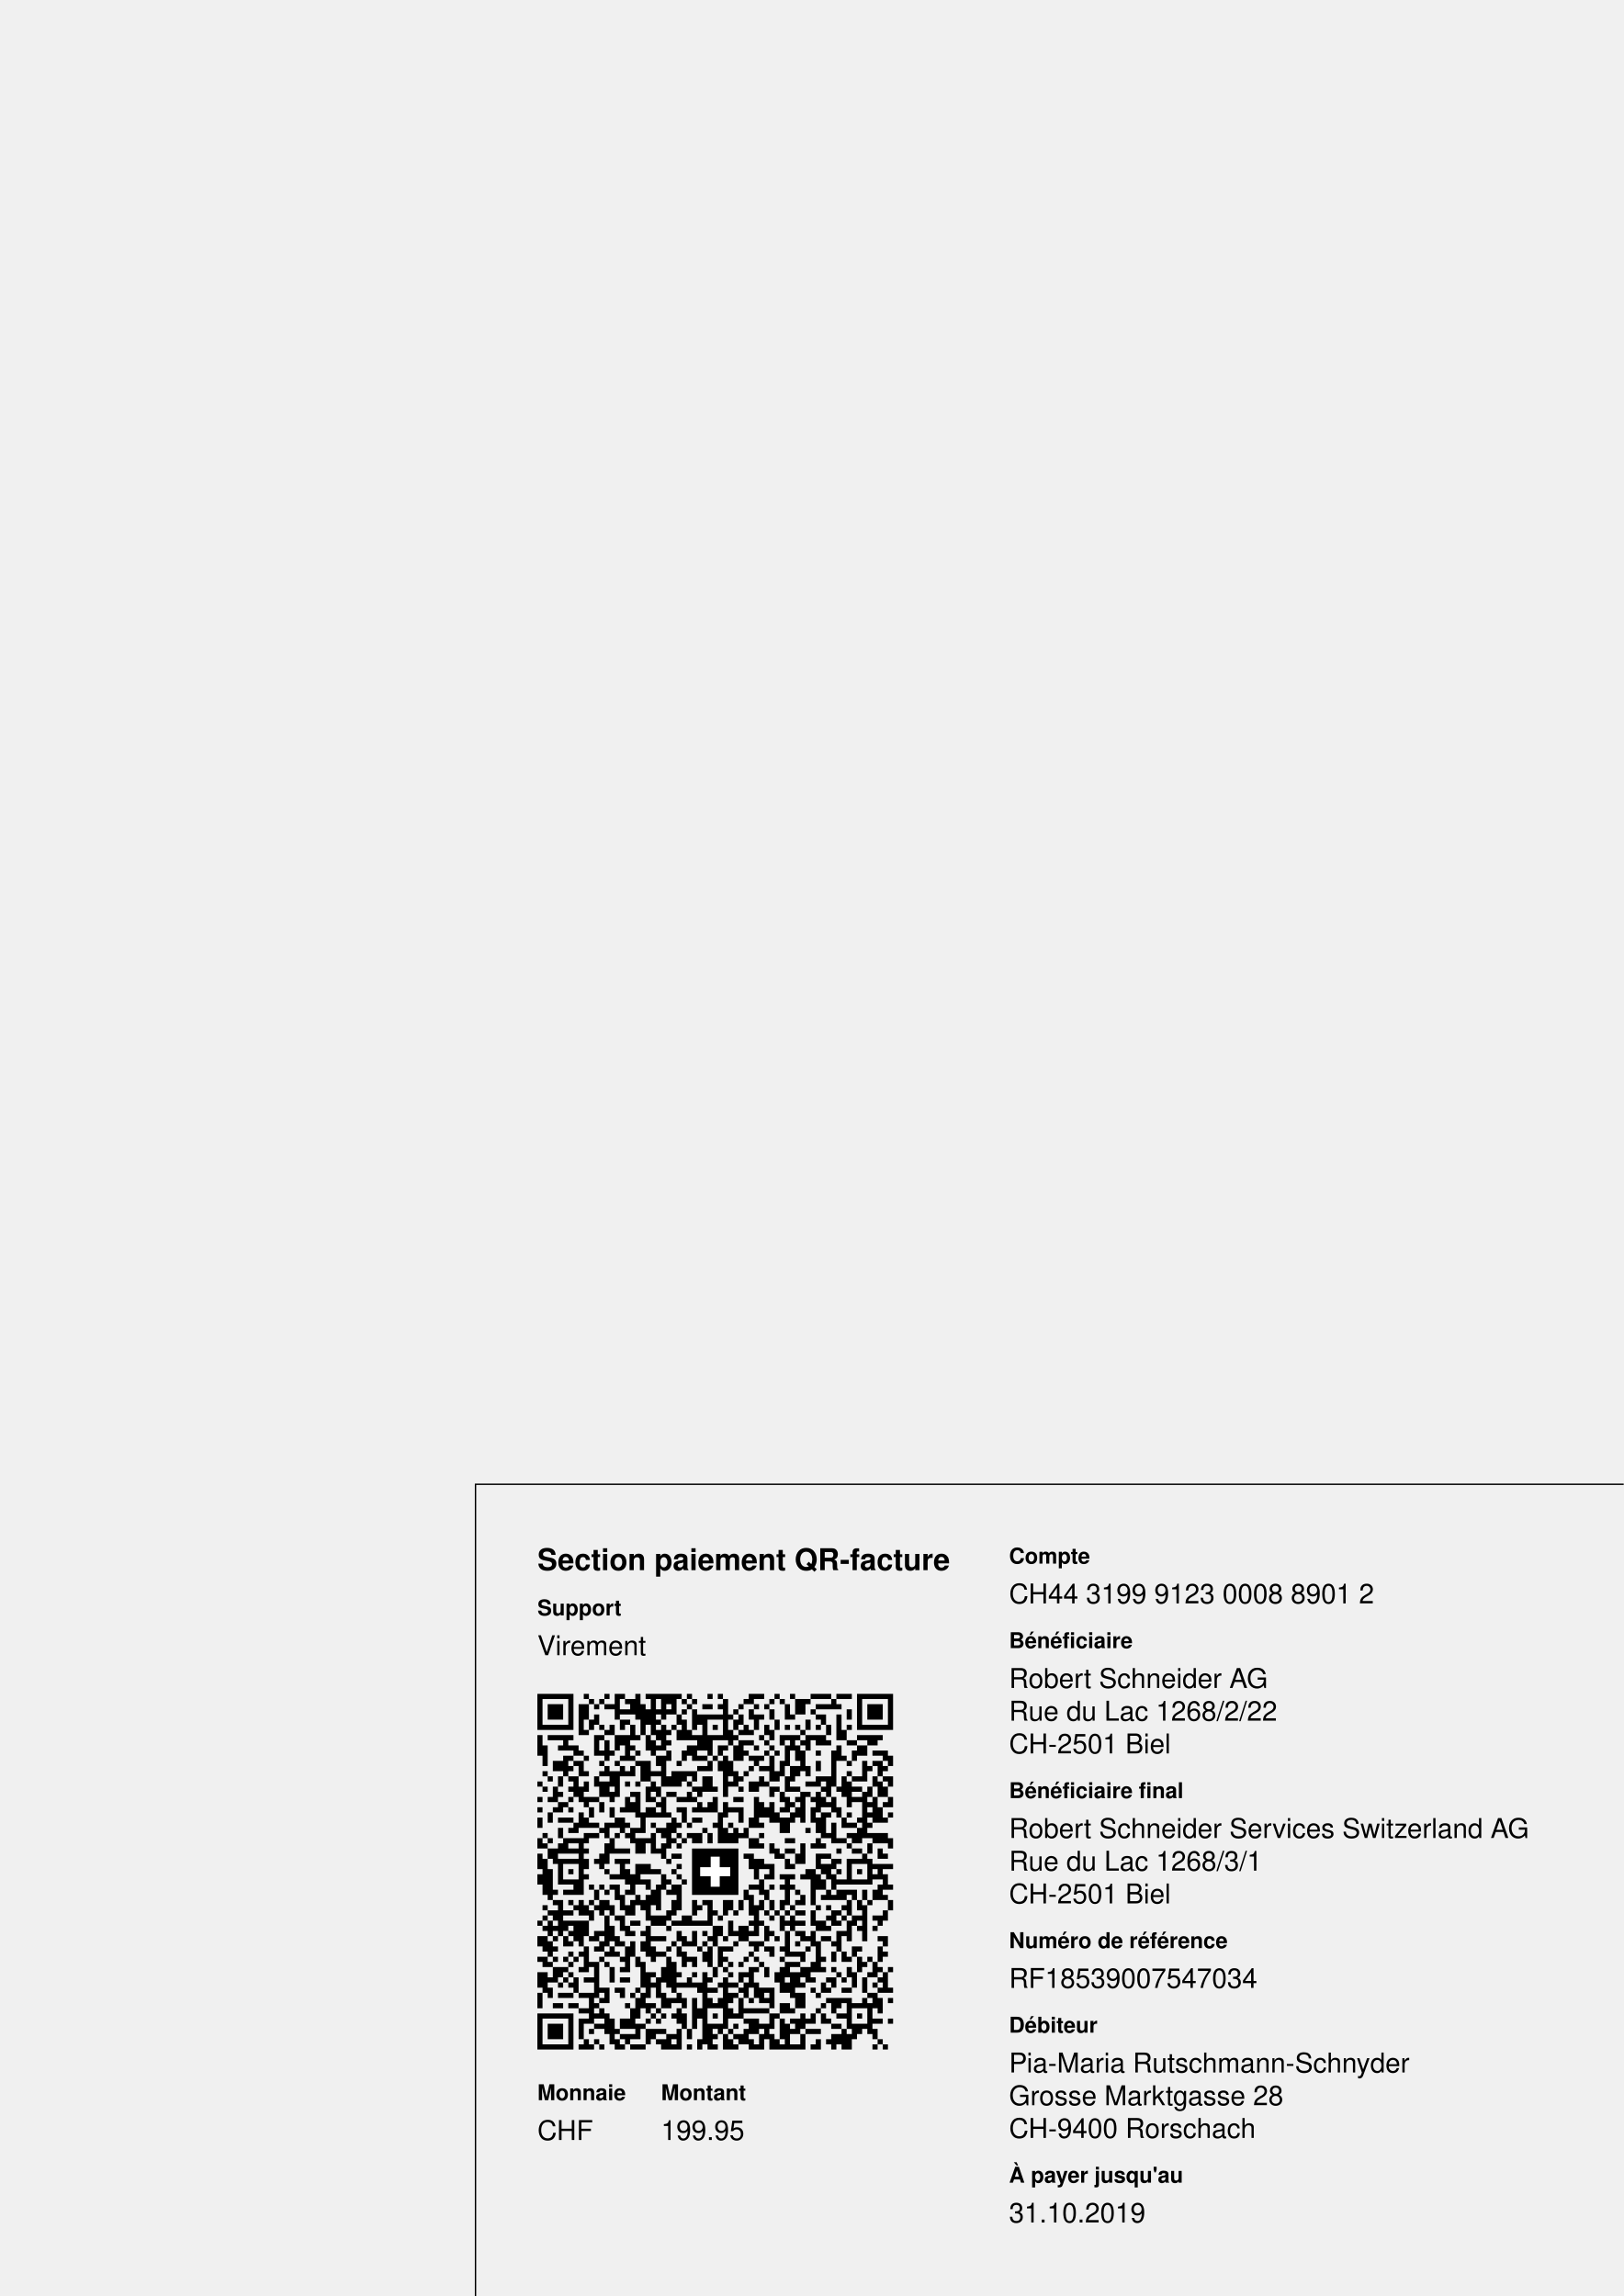
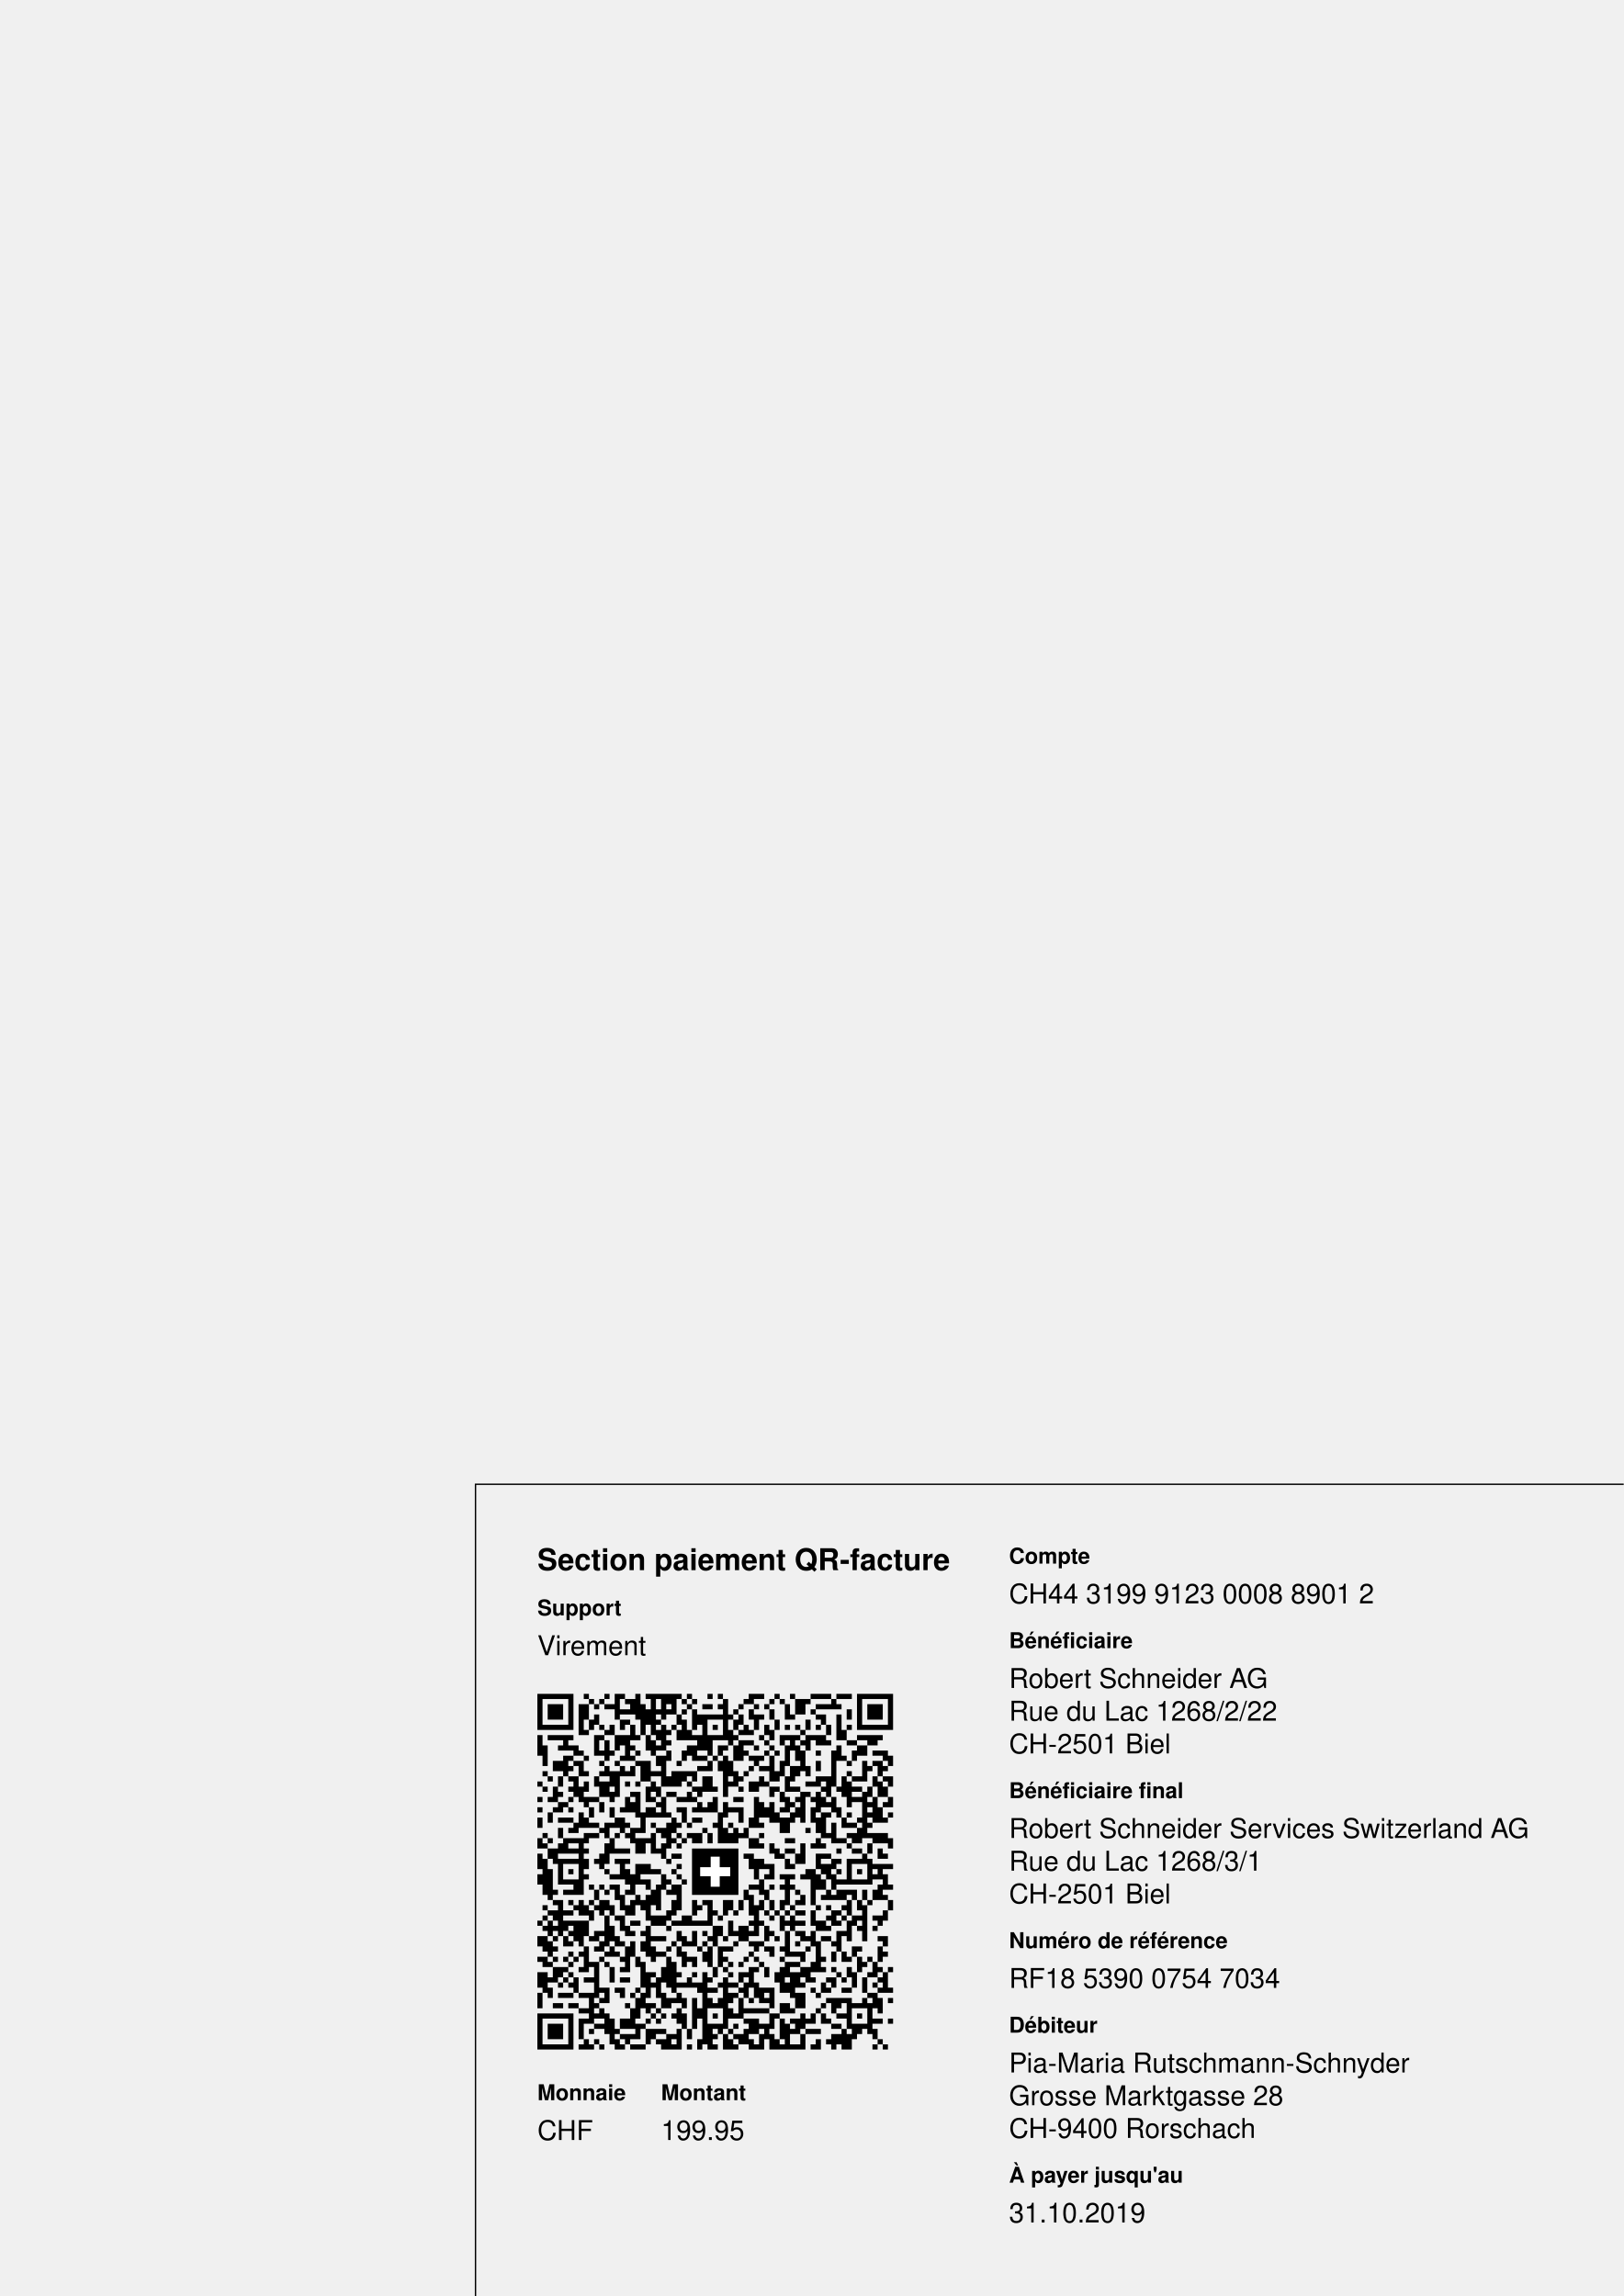
<svg xmlns="http://www.w3.org/2000/svg" width="210mm" height="297mm" version="1.1" viewBox="0 0 595.276 841.89">
  <g font-family="Helvetica,Arial" transform="translate(0 841.89)">
    <g transform="translate(174.331 -0)">
      <path d="M0,-0l0,-297.638l420.945,0" stroke="#000000" stroke-width="0.5" fill="none" />
    </g>
    <g transform="translate(197.008 -0)">
      <text x="0" y="-266.161" font-size="11" font-weight="bold">Section paiement QR-facture</text>
      <text x="0" y="-249.561" font-size="8" font-weight="bold">Support</text>
      <text x="0" y="-234.961" font-size="10">Virement</text>
      <text x="0" y="-71.797" font-size="8" font-weight="bold">Monnaie</text>
      <text x="0" y="-57.197" font-size="10">CHF</text>
    </g>
    <g transform="translate(242.362 -0)">
      <text x="0" y="-71.797" font-size="8" font-weight="bold">Montant</text>
      <text x="0" y="-57.197" font-size="10">199.95</text>
    </g>
    <g transform="translate(197.008 -90.382) scale(1.89)">
      <path d="M0,-69h7v1h-7zm9,0h1v1h-1zm4,0h1v1h-1zm2,0h1v5h-1zm1,0h1v1h-1zm3,0h1v5h-1z m2,0h7v1h-7zm8,0h1v1h-1zm4,0h1v1h-1zm2,0h1v1h-1zm6,0h3v1h-3zm5,0h1v1h-1z m3,0h1v1h-1zm4,0h4v1h-4zm5,0h3v1h-3zm4,0h7v1h-7zm-62,1h1v6h-1zm6,0h1v6h-1z m4,0h1v1h-1zm2,0h1v1h-1zm5,0h2v1h-2zm5,0h1v7h-1zm2,0h1v4h-1zm1,0h2v1h-2z m3,0h1v1h-1zm2,0h1v1h-1zm6,0h1v8h-1zm4,0h2v1h-2zm5,0h1v1h-1zm2,0h1v1h-1z m3,0h2v3h-2zm2,0h1v1h-1zm5,0h1v2h-1zm5,0h1v6h-1zm6,0h1v6h-1zm-66,1h3v3h-3z m6,0h2v3h-2zm3,0h1v1h-1zm2,0h2v1h-2zm5,0h1v2h-1zm2,0h1v6h-1zm6,0h1v2h-1z m3,0h1v1h-1zm3,0h2v1h-2zm3,0h1v1h-1zm4,0h1v1h-1zm3,0h1v1h-1zm2,0h1v1h-1z m4,0h1v3h-1zm6,0h3v1h-3zm4,0h1v1h-1zm6,0h3v3h-3zm-48,1h2v1h-2zm5,0h1v3h-1z m2,0h1v1h-1zm2,0h1v1h-1zm3,0h1v1h-1zm2,0h1v4h-1zm8,0h1v1h-1zm3,0h1v2h-1z m4,0h1v2h-1zm8,0h1v1h-1zm7,0h1v2h-1zm-49,1h1v2h-1zm16,0h1v2h-1zm4,0h5v1h-5z m6,0h1v1h-1zm2,0h1v2h-1zm3,0h1v3h-1zm1,0h1v1h-1zm6,0h1v1h-1zm5,0h2v1h-2z m4,0h1v5h-1zm-50,1h1v3h-1zm2,0h1v2h-1zm6,0h2v1h-2zm7,0h1v1h-1zm5,0h1v4h-1z m3,0h2v1h-2zm7,0h1v2h-1zm8,0h1v2h-1zm6,0h1v2h-1zm3,0h1v1h-1zm-54,1h5v1h-5z m11,0h1v1h-1zm2,0h1v2h-1zm2,0h1v1h-1zm2,0h1v3h-1zm6,0h1v5h-1zm2,0h1v1h-1z m6,0h1v5h-1zm2,0h1v1h-1zm6,0h1v2h-1zm4,0h1v2h-1zm4,0h1v1h-1zm2,0h1v1h-1z m4,0h1v1h-1zm2,0h1v2h-1zm4,0h1v1h-1zm3,0h5v1h-5zm-54,1h1v1h-1zm4,0h1v1h-1z m10,0h1v2h-1zm2,0h1v1h-1zm2,0h1v2h-1zm2,0h1v2h-1zm8,0h1v3h-1zm2,0h1v1h-1z m2,0h1v1h-1zm4,0h1v2h-1zm6,0h1v1h-1zm8,0h1v2h-1zm-59,1h1v4h-1zm2,0h5v1h-5z m9,0h1v4h-1zm1,0h1v1h-1zm3,0h3v2h-3zm4,0h1v1h-1zm2,0h1v3h-1zm9,0h2v1h-2z m3,0h1v4h-1zm1,0h2v1h-2zm4,0h1v1h-1zm5,0h1v1h-1zm4,0h4v1h-4zm5,0h4v1h-4z m10,0h5v1h-5zm-57,1h1v2h-1zm8,0h1v4h-1zm9,0h1v3h-1zm3,0h1v1h-1zm6,0h1v2h-1z m8,0h1v4h-1zm1,0h2v1h-2zm4,0h1v1h-1zm3,0h1v1h-1zm2,0h1v2h-1zm2,0h2v1h-2z m3,0h3v1h-3zm6,0h2v1h-2zm4,0h2v1h-2zm-63,1h1v4h-1zm3,0h1v1h-1zm2,0h2v1h-2z m9,0h1v1h-1zm2,0h1v3h-1zm1,0h1v1h-1zm5,0h1v1h-1zm6,0h2v2h-2zm6,0h2v1h-2z m3,0h1v3h-1zm4,0h1v1h-1zm3,0h1v1h-1zm3,0h1v4h-1zm2,0h1v3h-1zm2,0h1v1h-1z m6,0h1v3h-1zm4,0h2v2h-2zm-55,1h2v1h-2zm5,0h1v1h-1zm2,0h1v1h-1zm5,0h1v1h-1z m6,0h1v2h-1zm3,0h1v2h-1zm7,0h1v1h-1zm5,0h1v1h-1zm4,0h1v1h-1zm2,0h1v1h-1z m5,0h1v4h-1zm3,0h1v1h-1zm3,0h1v7h-1zm4,0h1v2h-1zm4,0h3v1h-3zm-60,1h1v4h-1z m1,0h1v1h-1zm3,0h1v1h-1zm7,0h1v1h-1zm2,0h1v1h-1zm5,0h2v2h-2zm7,0h3v1h-3z m4,0h1v1h-1zm2,0h1v8h-1zm5,0h3v1h-3zm4,0h1v5h-1zm14,0h1v1h-1zm8,0h2v1h-2z m-64,1h2v2h-2zm4,0h2v1h-2zm5,0h1v1h-1zm3,0h1v1h-1zm4,0h3v1h-3zm8,0h1v1h-1z m6,0h1v2h-1zm2,0h1v2h-1zm2,0h1v3h-1zm5,0h1v1h-1zm5,0h1v3h-1zm7,0h1v2h-1z m6,0h1v1h-1zm3,0h1v4h-1zm2,0h2v1h-2zm3,0h1v1h-1zm-62,1h1v1h-1zm2,0h1v2h-1z m5,0h1v2h-1zm3,0h1v2h-1zm2,0h1v2h-1zm2,0h2v3h-2zm4,0h1v4h-1zm7,0h2v1h-2z m10,0h1v1h-1zm2,0h2v1h-2zm6,0h2v2h-2zm3,0h1v2h-1zm12,0h1v1h-1zm2,0h2v1h-2z m-65,1h1v1h-1zm8,0h1v1h-1zm3,0h1v1h-1zm2,0h2v3h-2zm3,0h1v1h-1zm5,0h2v1h-2z m4,0h3v2h-3zm3,0h2v1h-2zm9,0h1v3h-1zm2,0h1v1h-1zm6,0h1v2h-1zm14,0h1v1h-1z m6,0h1v1h-1zm-64,1h1v1h-1zm2,0h1v2h-1zm2,0h2v1h-2zm5,0h1v2h-1zm14,0h1v2h-1z m5,0h1v1h-1zm2,0h2v3h-2zm7,0h1v1h-1zm4,0h1v2h-1zm5,0h1v3h-1zm1,0h1v1h-1z m5,0h3v1h-3zm5,0h1v4h-1zm2,0h2v1h-2zm4,0h1v2h-1zm2,0h2v1h-2zm-67,1h1v1h-1z m7,0h1v3h-1zm2,0h1v2h-1zm3,0h2v3h-2zm5,0h1v1h-1zm2,0h1v1h-1zm3,0h1v2h-1z m4,0h2v1h-2zm3,0h1v1h-1zm8,0h1v1h-1zm4,0h2v2h-2zm3,0h1v1h-1zm8,0h3v1h-3z m4,0h1v3h-1zm4,-0h1v5h-1zm6,0h1v3h-1zm2,0h1v1h-1zm-67,1h1v1h-1zm2,0h1v3h-1z m3,0h1v1h-1zm2,0h1v3h-1zm7,0h1v2h-1zm6,0h1v3h-1zm2,0h1v2h-1zm7,0h2v1h-2z m4,0h1v1h-1zm5,0h1v1h-1zm6,0h2v1h-2zm4,0h2v1h-2zm6,0h1v1h-1zm3,0h1v1h-1z m3,0h2v1h-2zm3,0h1v2h-1zm3,0h1v2h-1zm-63,1h1v1h-1zm10,0h1v2h-1zm4,0h2v1h-2z m7,0h2v1h-2zm4,0h1v2h-1zm2,0h1v1h-1zm14,0h1v1h-1zm2,0h1v2h-1zm4,0h1v6h-1z m1,0h1v1h-1zm2,-0h1v4h-1zm9,0h1v9h-1zm-63,1h1v1h-1zm2,0h1v1h-1zm4,0h1v1h-1z m3,0h3v1h-3zm8,-0h1v3h-1zm2,0h1v4h-1zm3,0h1v1h-1zm2,0h1v4h-1zm3,0h2v1h-2z m3,0h1v1h-1zm4,-0h1v3h-1zm4,0h2v1h-2zm4,0h1v6h-1zm6,-0h1v3h-1zm2,0h1v1h-1z m3,0h1v1h-1zm2,-0h1v2h-1zm2,0h1v3h-1zm4,0h2v1h-2zm4,0h1v5h-1zm3,-0h1v2h-1z m-64,1h2v1h-2zm5,0h1v1h-1zm3,0h1v2h-1zm6,0h1v2h-1zm5,0h1v1h-1zm8,0h1v2h-1z m2,0h1v2h-1zm3,0h1v3h-1zm7,0h1v3h-1zm2,0h1v4h-1zm4,-0h1v1h-1zm7,0h1v1h-1z m8,0h1v1h-1zm3,0h1v1h-1zm-67,1h1v1h-1zm3,0h2v1h-2zm3,0h1v1h-1zm4,0h1v2h-1z m4,0h1v2h-1zm2,-0h1v1h-1zm5,0h2v2h-2zm6,-0h2v1h-2zm3,0h1v1h-1zm2,0h1v1h-1z m5,0h3v1h-3zm7,0h1v2h-1zm3,-0h1v1h-1zm3,0h1v2h-1zm3,0h1v3h-1zm5,0h1v2h-1z m8,0h1v3h-1zm-64,1h1v2h-1zm6,0h1v3h-1zm12,0h1v4h-1zm3,0h1v1h-1zm2,0h1v1h-1z m3,0h1v2h-1zm7,-0h1v6h-1zm4,0h1v2h-1zm7,0h1v2h-1zm3,0h1v2h-1zm6,0h1v5h-1z m1,0h1v1h-1zm4,0h1v1h-1zm4,0h1v1h-1zm4,0h1v1h-1zm-68,1h1v2h-1zm4,0h3v1h-3z m5,0h1v2h-1zm6,0h2v2h-2zm11,0h1v3h-1zm4,0h2v1h-2zm11,0h1v2h-1zm6,0h2v3h-2z m7,0h1v3h-1zm5,0h1v2h-1zm3,0h1v1h-1zm5,0h1v1h-1zm-60,1h1v2h-1zm3,0h2v1h-2z m3,0h1v3h-1zm1,0h1v1h-1zm3,0h1v1h-1zm5,0h1v1h-1zm3,-0h1v5h-1zm2,0h1v1h-1z m2,0h1v1h-1zm5,0h1v1h-1zm3,0h1v1h-1zm6,0h1v1h-1zm14,-0h1v4h-1zm3,0h2v1h-2z m4,0h1v1h-1zm-60,1h1v2h-1zm2,0h1v1h-1zm6,0h1v1h-1zm4,0h1v1h-1zm2,-0h1v3h-1z m1,0h1v1h-1zm4,0h2v1h-2zm9,0h1v1h-1zm4,-0h1v3h-1zm2,0h1v3h-1zm2,0h1v2h-1z m12,0h1v1h-1zm10,-0h1v3h-1zm-61,1h1v1h-1zm8,0h3v1h-3zm6,0h1v1h-1zm2,0h1v1h-1z m5,-0h1v4h-1zm2,0h1v1h-1zm3,0h1v1h-1zm2,0h3v1h-3zm4,-0h1v2h-1zm4,0h1v2h-1z m2,0h1v1h-1zm4,0h1v1h-1zm13,0h1v1h-1zm4,0h2v1h-2zm4,0h4v1h-4zm-64,1h1v2h-1z m2,0h1v1h-1zm3,0h5v1h-5zm9,0h1v3h-1zm5,0h2v3h-2zm2,0h1v1h-1zm5,0h1v1h-1z m2,0h1v1h-1zm2,0h2v1h-2zm11,0h2v2h-2zm7,0h2v1h-2zm6,0h1v2h-1zm4,0h2v1h-2z m3,0h1v1h-1zm4,0h4v1h-4zm-64,1h1v1h-1zm3,0h2v2h-2zm4,0h1v10h-1zm5,0h1v4h-1z m11,0h1v3h-1zm3,0h1v1h-1zm16,0h1v1h-1zm2,0h1v2h-1zm6,0h1v4h-1zm2,0h1v1h-1z m2,0h1v1h-1zm5,0h1v1h-1zm4,0h1v2h-1zm4,0h1v1h-1zm-66,1h2v2h-2zm4,0h2v1h-2z m3,0h1v1h-1zm6,0h3v1h-3zm8,0h1v1h-1zm23,0h1v2h-1zm2,0h2v1h-2zm10,0h1v1h-1z m3,0h2v1h-2zm5,0h1v2h-1zm-66,1h1v3h-1zm12,0h1v3h-1zm14,0h2v1h-2zm14,0h2v1h-2z m7,0h1v1h-1zm3,0h1v2h-1zm4,0h3v1h-3zm9,0h1v2h-1zm4,0h1v1h-1zm-66,1h1v7h-1z m2,0h5v1h-5zm6,0h1v2h-1zm2,0h1v1h-1zm4,0h3v1h-3zm10,0h1v1h-1zm16,0h3v2h-3z m7,0h1v2h-1zm6,0h1v2h-1zm3,0h2v1h-2zm3,0h1v5h-1zm1,0h2v1h-2zm3,0h1v5h-1z m-60,1h1v4h-1zm12,0h1v3h-1zm3,0h3v2h-3zm8,0h1v1h-1zm17,0h2v1h-2zm5,0h1v1h-1z m6,0h2v2h-2zm2,0h1v1h-1zm8,0h4v1h-4zm-63,1h1v6h-1zm4,0h1v1h-1zm7,0h1v1h-1z m4,0h1v3h-1zm5,0h2v1h-2zm4,0h1v1h-1zm16,0h1v2h-1zm3,0h1v2h-1zm7,0h2v2h-2z m6,0h1v1h-1zm4,0h1v1h-1zm4,0h1v2h-1zm-66,1h1v2h-1zm9,0h1v1h-1zm5,0h2v1h-2z m4,0h2v2h-2zm6,0h1v3h-1zm3,0h1v1h-1zm17,0h1v1h-1zm3,0h3v1h-3zm4,0h1v1h-1z m3,0h1v3h-1zm2,0h2v1h-2zm9,0h1v1h-1zm2,0h1v3h-1zm-62,1h3v1h-3zm15,0h2v1h-2z m5,0h1v1h-1zm3,0h1v1h-1zm15,0h1v3h-1zm5,0h1v5h-1zm5,0h1v5h-1zm2,0h1v2h-1z m2,0h3v1h-3zm4,0h3v1h-3zm-54,1h1v2h-1zm3,0h1v1h-1zm2,0h1v1h-1zm2,0h2v1h-2z m4,0h1v2h-1zm3,0h1v1h-1zm2,0h1v5h-1zm3,0h2v2h-2zm15,0h2v1h-2zm4,0h1v1h-1z m2,0h1v1h-1zm2,0h1v1h-1zm8,0h1v1h-1zm9,0h1v3h-1zm2,0h1v1h-1zm-65,1h1v1h-1z m2,0h2v1h-2zm6,0h1v2h-1zm2,0h1v1h-1zm2,0h1v2h-1zm2,0h1v1h-1zm5,0h1v3h-1z m3,0h1v1h-1zm15,0h1v2h-1zm4,0h1v2h-1zm6,0h1v1h-1zm6,0h1v2h-1zm2,0h4v1h-4z m5,0h1v2h-1zm2,0h1v2h-1zm-49,1h1v3h-1zm3,0h1v2h-1zm2,0h1v5h-1zm6,0h1v3h-1z m14,0h1v4h-1zm10,0h1v2h-1zm4,0h1v1h-1zm2,0h3v1h-3zm4,0h1v1h-1zm6,0h1v1h-1z m-64,1h2v1h-2zm3,0h1v1h-1zm2,0h1v3h-1zm2,0h1v1h-1zm2,0h2v2h-2zm6,0h1v3h-1z m2,0h1v2h-1zm6,0h1v3h-1zm4,0h1v3h-1zm2,0h2v1h-2zm4,0h2v2h-2zm3,0h1v2h-1z m4,0h1v2h-1zm2,0h1v2h-1zm2,0h1v2h-1zm3,0h1v1h-1zm10,0h1v3h-1zm2,0h1v2h-1z m2,0h1v1h-1zm4,0h1v2h-1zm-67,1h1v1h-1zm3,0h1v6h-1zm3,0h1v1h-1zm2,0h1v2h-1z m2,0h1v1h-1zm3,0h1v2h-1zm3,0h1v2h-1zm14,0h1v1h-1zm2,0h1v4h-1zm9,0h1v6h-1z m7,0h1v1h-1zm5,0h1v1h-1zm2,0h1v1h-1zm3,0h1v1h-1zm4,0h1v7h-1zm-61,1h2v1h-2z m3,0h2v1h-2zm5,0h1v2h-1zm2,0h1v1h-1zm13,0h1v2h-1zm9,0h1v1h-1zm2,0h1v1h-1z m2,0h1v1h-1zm6,0h1v1h-1zm2,0h1v1h-1zm2,0h1v1h-1zm2,0h2v1h-2zm3,0h1v3h-1z m4,0h1v3h-1zm1,0h1v1h-1zm9,0h1v2h-1zm-66,1h1v1h-1zm2,0h1v1h-1zm10,0h1v6h-1z m2,0h2v1h-2zm7,0h3v2h-3zm6,0h2v2h-2zm7,0h1v1h-1zm10,0h1v1h-1zm2,-0h1v3h-1z m2,0h1v3h-1zm7,0h1v1h-1zm3,0h1v1h-1zm2,0h2v1h-2zm4,0h2v1h-2zm-65,1h1v1h-1z m2,0h1v3h-1zm3,0h5v1h-5zm11,-0h1v2h-1zm2,0h2v1h-2zm8,0h2v1h-2zm4,0h3v1h-3z m7,0h1v3h-1zm4,0h1v1h-1zm2,0h1v1h-1zm5,0h1v1h-1zm2,0h2v1h-2zm4,-0h2v2h-2z m4,0h1v1h-1zm2,0h1v4h-1zm1,0h1v1h-1zm5,0h1v1h-1zm-65,1h1v1h-1zm2,0h1v1h-1z m2,0h1v1h-1zm2,0h3v2h-3zm7,0h1v3h-1zm3,0h1v2h-1zm4,0h1v6h-1zm4,-0h1v1h-1z m9,0h2v2h-2zm5,0h2v3h-2zm5,0h1v3h-1zm12,-0h1v1h-1zm6,0h1v1h-1zm3,0h1v1h-1z m-59,1h1v1h-1zm5,0h2v1h-2zm7,0h1v1h-1zm2,0h1v1h-1zm7,0h1v2h-1zm3,-0h1v3h-1z m2,0h1v1h-1zm6,0h1v1h-1zm3,0h1v1h-1zm4,0h1v1h-1zm3,-0h1v5h-1zm2,0h2v1h-2z m3,-0h1v3h-1zm5,0h1v4h-1zm1,0h1v1h-1zm-59,1h2v2h-2zm3,0h1v1h-1zm2,-0h1v2h-1z m2,0h2v1h-2zm3,0h2v1h-2zm5,-0h1v2h-1zm7,0h3v1h-3zm6,-0h1v2h-1zm5,0h2v1h-2z m3,0h1v1h-1zm10,0h1v1h-1zm5,0h2v1h-2zm4,0h2v1h-2zm11,0h2v1h-2zm-64,1h1v3h-1z m4,0h1v1h-1zm2,0h1v1h-1zm4,0h1v2h-1zm4,0h1v1h-1zm2,0h1v3h-1zm2,0h1v2h-1z m6,0h1v1h-1zm3,0h1v1h-1zm3,0h1v1h-1zm2,0h1v1h-1zm4,0h1v1h-1zm3,0h3v1h-3z m9,0h1v1h-1zm4,0h1v6h-1zm3,-0h1v1h-1zm10,0h1v1h-1zm-66,1h1v1h-1zm2,0h1v1h-1z m6,0h1v5h-1zm2,0h1v1h-1zm3,0h1v2h-1zm3,0h1v5h-1zm5,0h1v3h-1zm3,0h1v1h-1z m2,0h1v2h-1zm4,0h1v1h-1zm2,0h1v4h-1zm2,0h1v4h-1zm1,0h2v1h-2zm6,0h1v1h-1z m2,0h2v1h-2zm3,0h1v1h-1zm5,0h1v1h-1zm9,0h2v1h-2zm5,0h1v3h-1zm-60,1h1v1h-1z m2,0h1v1h-1zm5,0h1v1h-1zm2,0h1v1h-1zm8,0h2v1h-2zm5,0h1v3h-1zm4,0h1v2h-1z m9,0h1v1h-1zm4,0h1v1h-1zm4,0h3v1h-3zm8,0h1v2h-1zm2,0h1v2h-1zm2,0h1v1h-1z m6,0h1v1h-1zm-67,1h2v1h-2zm3,0h1v1h-1zm2,0h1v1h-1zm2,0h1v1h-1zm5,0h1v1h-1z m4,0h1v1h-1zm3,0h1v2h-1zm6,0h1v6h-1zm4,-0h2v1h-2zm7,0h1v1h-1zm4,0h1v1h-1z m2,0h1v1h-1zm5,0h1v1h-1zm4,0h1v1h-1zm4,0h1v1h-1zm5,0h1v1h-1zm2,0h1v3h-1z m2,0h1v1h-1zm-63,1h2v1h-2zm5,0h1v1h-1zm4,0h2v1h-2zm3,0h1v1h-1zm7,0h1v5h-1z m6,0h1v6h-1zm4,0h1v1h-1zm7,0h1v1h-1zm2,0h1v1h-1zm4,0h1v1h-1zm5,0h3v1h-3z m5,0h1v2h-1zm10,0h1v1h-1zm2,0h1v3h-1zm-62,1h2v2h-2zm2,0h1v1h-1zm3,0h1v1h-1z m3,0h1v6h-1zm3,0h1v3h-1zm2,0h1v1h-1zm8,0h1v3h-1zm10,0h1v2h-1zm2,0h1v1h-1z m5,0h1v4h-1zm1,0h1v1h-1zm2,0h1v2h-1zm3,0h1v5h-1zm1,0h1v2h-1zm3,0h2v2h-2z m4,0h1v1h-1zm2,0h1v1h-1zm3,0h1v2h-1zm6,0h1v1h-1zm2,0h1v1h-1zm-68,1h2v3h-2z m6,0h1v1h-1zm15,0h1v5h-1zm1,0h1v1h-1zm5,0h1v1h-1zm3,0h1v1h-1zm2,0h1v14h-1z m5,0h1v1h-1zm2,0h2v1h-2zm7,0h1v2h-1zm3,0h2v3h-2zm9,0h1v1h-1zm3,0h1v3h-1z m3,0h1v1h-1zm3,0h1v4h-1zm-65,1h2v1h-2zm3,0h1v1h-1zm2,0h1v3h-1zm2,0h2v1h-2z m7,0h2v1h-2zm7,0h1v4h-1zm6,0h1v2h-1zm4,0h1v1h-1zm3,0h1v10h-1zm3,0h1v1h-1z m13,0h2v1h-2zm4,0h2v1h-2zm3,0h1v1h-1zm4,0h1v3h-1zm3,0h1v1h-1zm-62,1h1v1h-1z m2,0h1v1h-1zm16,0h1v1h-1zm5,0h2v1h-2zm3,0h2v1h-2zm5,0h1v1h-1zm2,0h2v1h-2z m3,0h1v3h-1zm2,0h1v3h-1zm6,0h1v2h-1zm3,0h1v1h-1zm4,0h1v2h-1zm2,0h1v1h-1z m8,0h1v1h-1zm-64,1h2v1h-2zm11,0h2v1h-2zm3,0h2v1h-2zm4,0h1v1h-1zm12,0h1v1h-1z m2,0h2v1h-2zm6,0h1v1h-1zm4,0h3v1h-3zm6,-0h1v2h-1zm4,0h1v1h-1zm3,0h1v1h-1z m3,0h2v1h-2zm7,0h1v1h-1zm2,0h1v1h-1zm-68,1h1v3h-1zm2,-0h1v1h-1zm2,0h3v1h-3z m4,0h3v1h-3zm5,0h1v2h-1zm3,0h1v1h-1zm2,0h1v1h-1zm2,0h1v3h-1zm4,0h1v3h-1z m3,-0h1v2h-1zm10,0h2v1h-2zm6,0h1v2h-1zm2,0h1v3h-1zm5,0h2v3h-2zm4,-0h1v1h-1z m10,0h2v1h-2zm-54,1h1v5h-1zm2,0h1v1h-1zm7,0h1v4h-1zm6,-0h2v1h-2zm3,0h1v2h-1z m2,0h1v6h-1zm3,-0h1v2h-1zm2,0h1v2h-1zm2,0h1v1h-1zm2,0h1v4h-1zm2,-0h1v1h-1z m3,0h1v1h-1zm12,0h5v1h-5zm7,0h1v2h-1zm2,0h2v2h-2zm3,0h1v1h-1zm-65,1h2v1h-2z m3,0h2v1h-2zm5,0h1v1h-1zm6,0h1v1h-1zm4,0h2v1h-2zm4,0h1v1h-1zm9,0h1v1h-1z m13,0h2v2h-2zm8,0h1v1h-1zm2,0h2v1h-2zm3,0h1v5h-1zm1,0h2v1h-2zm3,0h1v6h-1z m-56,1h2v1h-2zm4,0h1v2h-1zm6,0h1v4h-1zm3,0h1v1h-1zm2,0h1v1h-1zm4,0h1v3h-1z m4,0h1v2h-1zm6,0h1v2h-1zm3,0h5v1h-5zm9,0h1v1h-1zm5,0h1v1h-1zm3,0h1v1h-1z m9,0h1v1h-1zm-66,1h7v1h-7zm11,0h1v1h-1zm2,0h1v4h-1zm9,0h1v1h-1zm2,0h1v1h-1z m2,0h1v1h-1zm2,0h1v3h-1zm6,0h1v1h-1zm4,0h1v1h-1zm7,0h1v3h-1zm1,0h1v1h-1z m5,0h1v3h-1zm2,0h1v2h-1zm2,0h1v2h-1zm3,0h2v1h-2zm4,0h1v1h-1zm-62,1h1v6h-1z m6,0h1v6h-1zm2,0h1v4h-1zm1,-0h1v1h-1zm5,0h1v5h-1zm2,0h2v2h-2zm5,-0h1v1h-1z m2,0h1v1h-1zm17,0h3v1h-3zm7,0h1v4h-1zm2,-0h2v1h-2zm3,0h1v1h-1zm4,0h1v1h-1z m9,0h2v1h-2zm3,0h1v1h-1zm-66,1h3v3h-3zm9,-0h2v1h-2zm8,0h1v3h-1zm1,-0h1v1h-1z m13,0h1v5h-1zm1,0h2v1h-2zm4,0h1v1h-1zm3,0h4v1h-4zm7,0h1v5h-1zm2,0h1v2h-1z m7,-0h2v1h-2zm4,0h2v2h-2zm2,-0h1v1h-1zm-53,1h1v1h-1zm5,0h1v1h-1zm6,0h4v1h-4z m6,0h1v4h-1zm2,0h1v2h-1zm6,0h1v1h-1zm2,0h1v1h-1zm3,0h3v1h-3zm4,0h1v2h-1z m5,0h1v1h-1zm3,0h3v1h-3zm7,0h1v4h-1zm6,0h1v2h-1zm-49,1h3v1h-3zm5,0h2v1h-2z m4,0h1v3h-1zm1,0h1v1h-1zm8,0h1v1h-1zm2,0h1v3h-1zm2,0h3v1h-3zm5,0h1v3h-1z m2,0h1v3h-1zm6,0h1v3h-1zm6,0h2v2h-2zm3,0h1v3h-1zm1,0h1v1h-1zm-52,1h1v2h-1z m2,0h1v1h-1zm4,0h1v2h-1zm2,0h1v1h-1zm4,0h1v1h-1zm2,0h2v1h-2zm8,0h1v2h-1z m6,0h1v2h-1zm2,0h3v1h-3zm7,0h1v2h-1zm8,0h1v2h-1zm2,0h1v1h-1zm10,0h1v1h-1z m-65,1h5v1h-5zm7,0h1v1h-1zm2,0h1v1h-1zm2,0h1v1h-1zm4,0h1v1h-1zm2,0h3v1h-3z m6,0h1v1h-1zm2,0h1v1h-1zm3,0h1v1h-1zm5,0h1v1h-1zm4,0h1v1h-1zm3,0h2v1h-2z m6,0h1v1h-1zm2,0h2v1h-2zm4,0h1v1h-1zm4,0h1v1h-1zm8,0h1v1h-1zm2,0h1v1h-1z" fill="#000000" />
    </g>
    <g transform="translate(197.008 -90.382)">
      <path d="M56.693,-73.701h17.008v17.008h-17.008z" fill="#000000" />
      <path d="M63.543,-70.709h3.307v11.024h-3.307zm-3.858,3.858h11.024v3.307h-11.024z" fill="#ffffff" />
    </g>
    <g transform="translate(197.008 -0)">
</g>
    <g transform="translate(369.921 -0)">
      <text x="0" y="-268.561" font-size="8" font-weight="bold">Compte</text>
      <text x="0" y="-253.961" font-size="10">CH44 3199 9123 0008 8901 2</text>
      <text x="0" y="-237.561" font-size="8" font-weight="bold">Bénéficiaire</text>
      <text x="0" y="-222.961" font-size="10">Robert Schneider AG</text>
      <text x="0" y="-210.961" font-size="10">Rue du Lac 1268/2/22</text>
      <text x="0" y="-198.961" font-size="10">CH-2501 Biel</text>
      <text x="0" y="-182.561" font-size="8" font-weight="bold">Bénéficiaire final</text>
      <text x="0" y="-167.961" font-size="10">Robert Schneider Services Switzerland AG</text>
      <text x="0" y="-155.961" font-size="10">Rue du Lac 1268/3/1</text>
      <text x="0" y="-143.961" font-size="10">CH-2501 Biel</text>
      <text x="0" y="-127.561" font-size="8" font-weight="bold">Numéro de référence</text>
-       <text x="0" y="-112.961" font-size="10">RF18539007547034</text>
+       <text x="0" y="-112.961" font-size="10">RF18 5390 0754 7034</text>
      <text x="0" y="-96.561" font-size="8" font-weight="bold">Débiteur</text>
      <text x="0" y="-81.961" font-size="10">Pia-Maria Rutschmann-Schnyder</text>
      <text x="0" y="-69.961" font-size="10">Grosse Marktgasse 28</text>
      <text x="0" y="-57.961" font-size="10">CH-9400 Rorschach</text>
      <text x="0" y="-41.561" font-size="8" font-weight="bold">À payer jusqu'au</text>
      <text x="0" y="-26.961" font-size="10">31.10.2019</text>
    </g>
  </g>
</svg>
